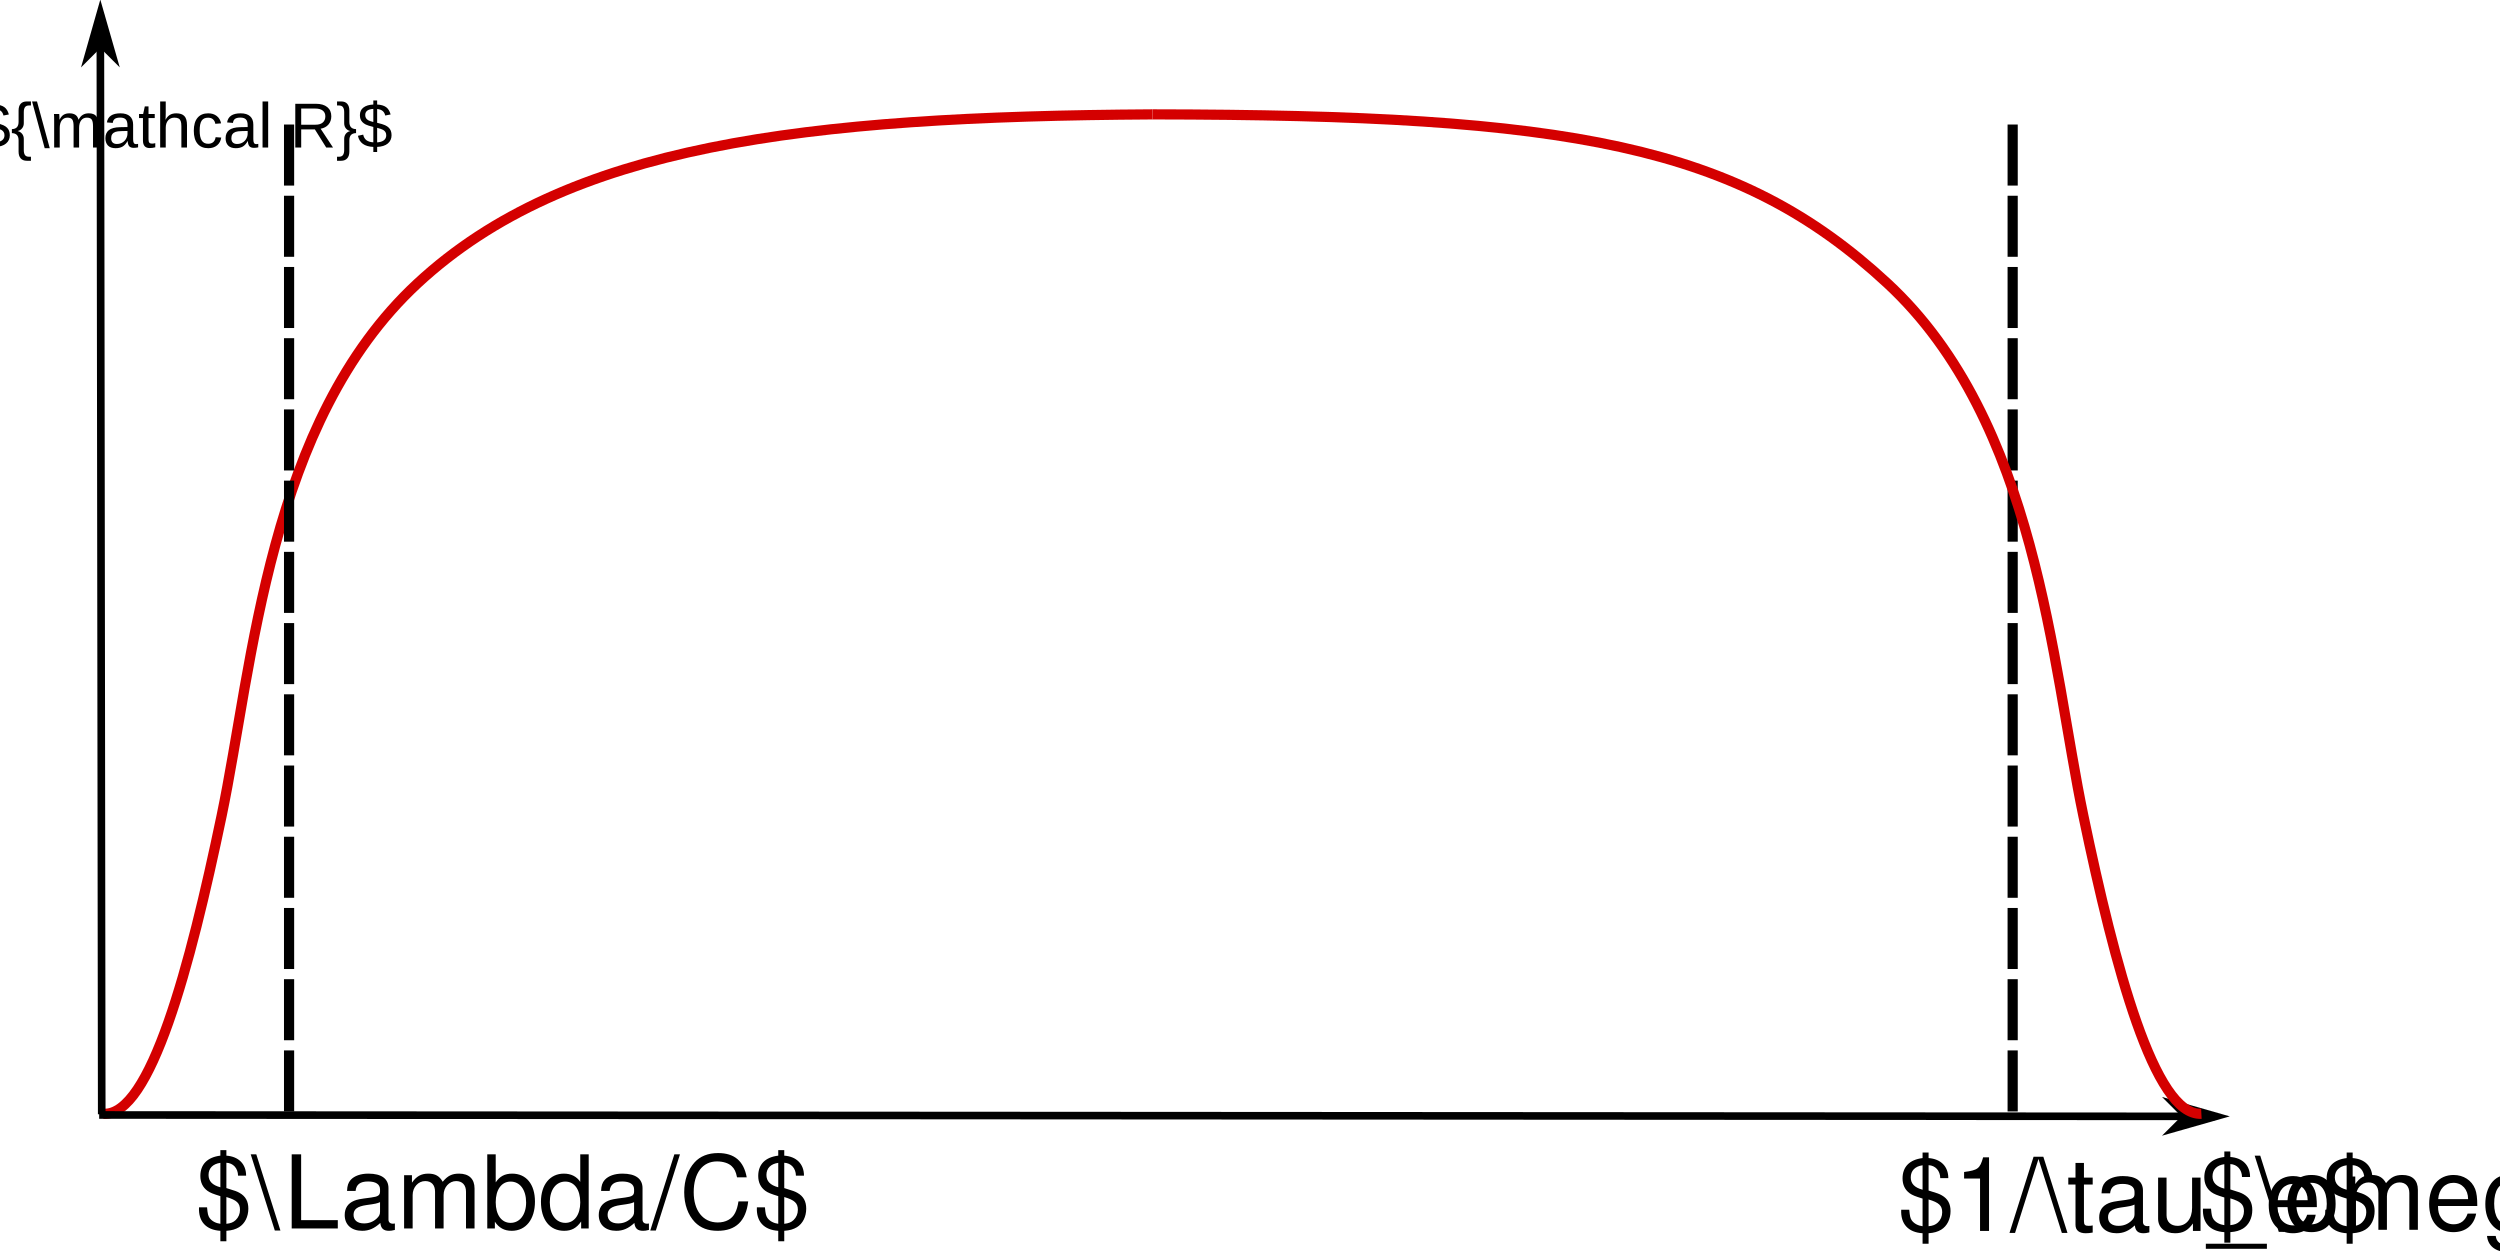
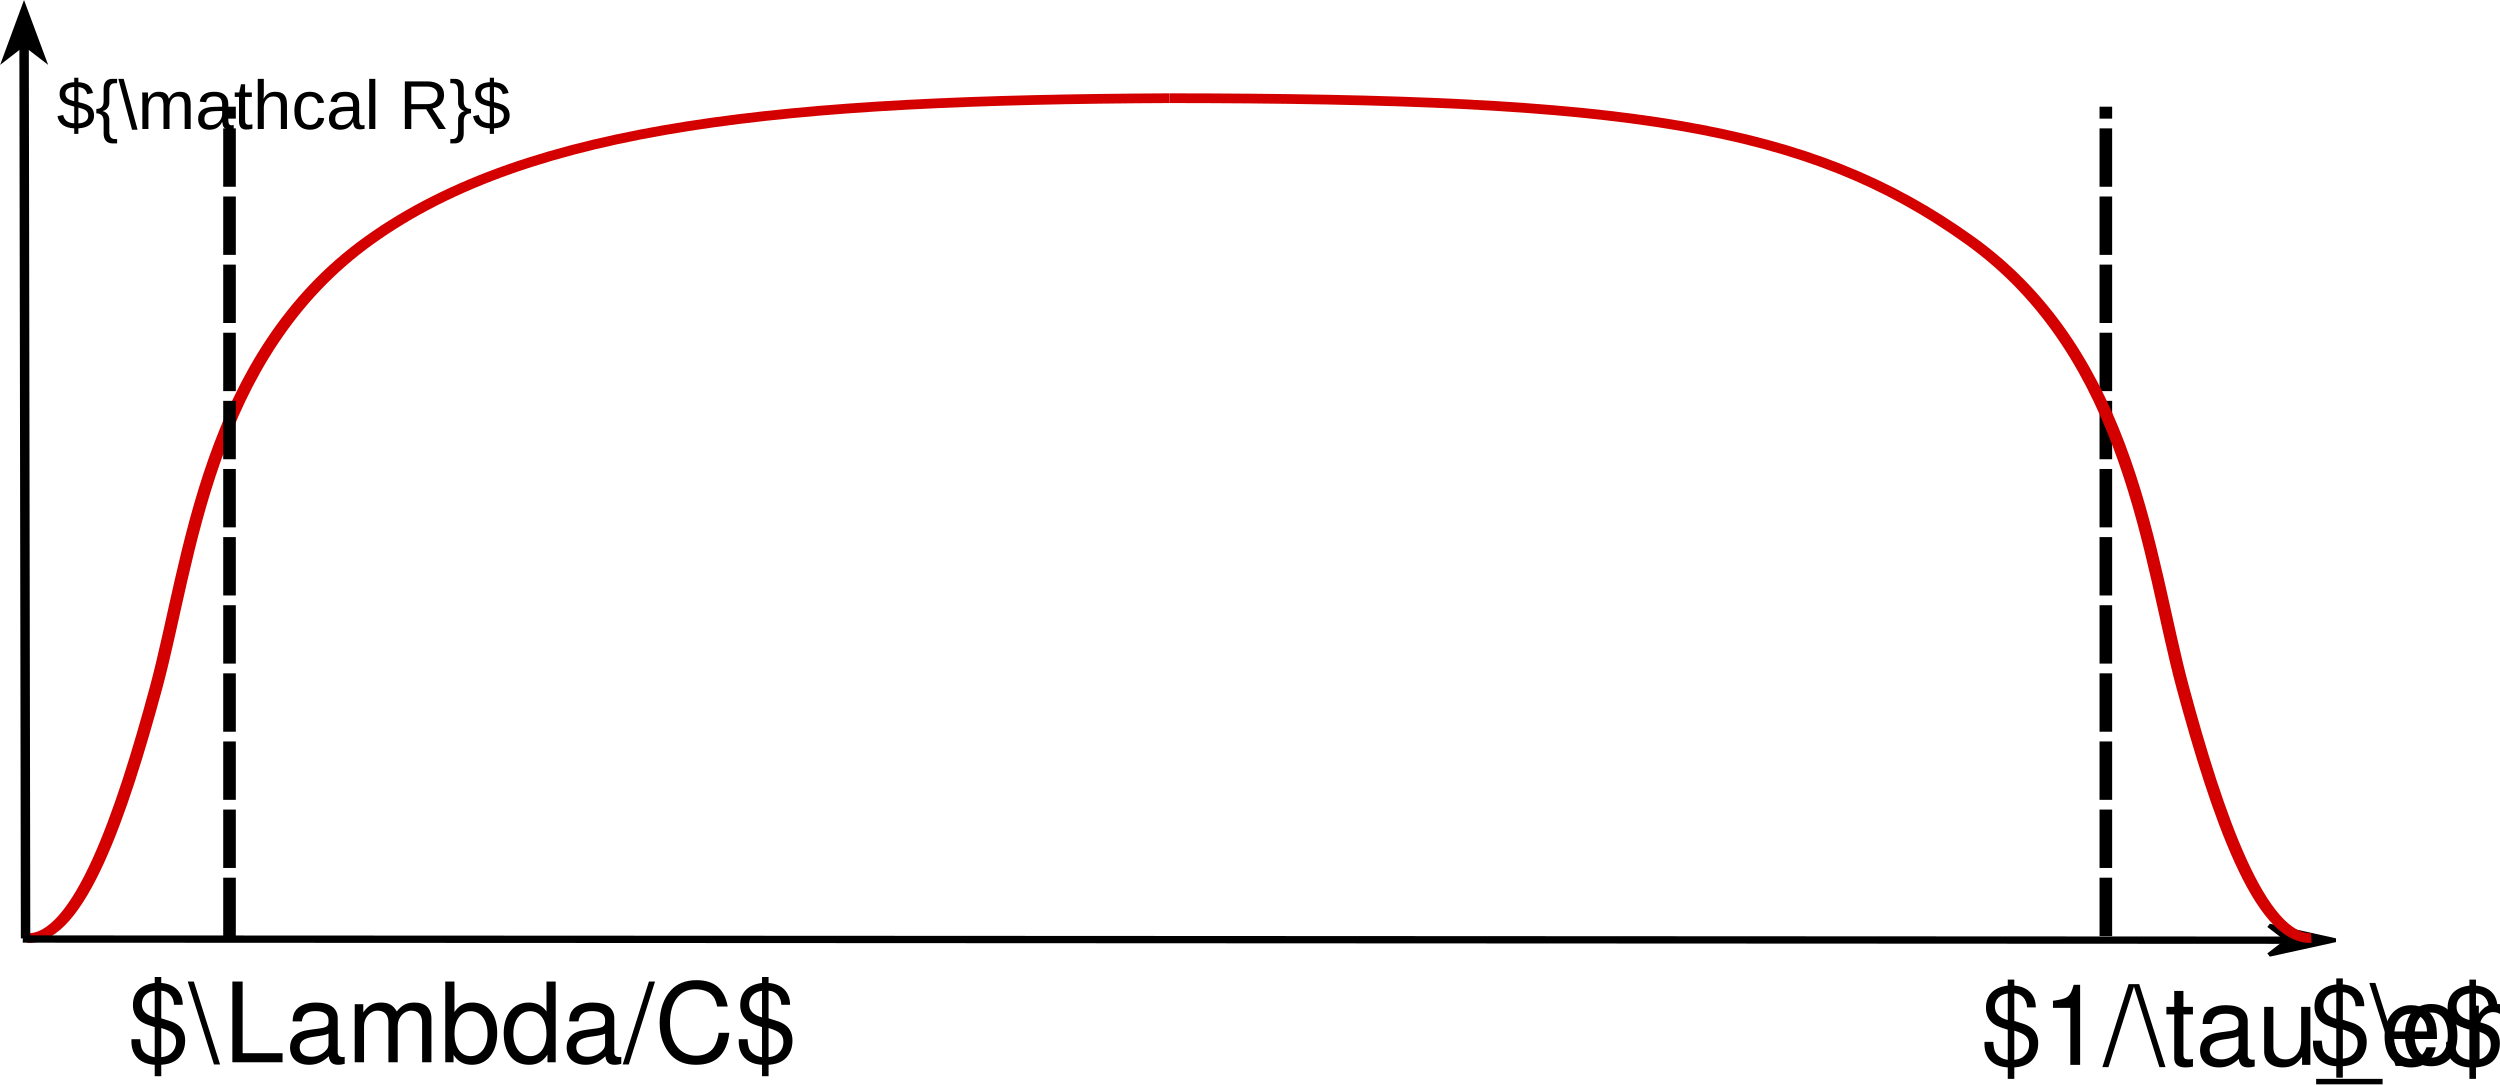
- <svg xmlns="http://www.w3.org/2000/svg" xml:space="preserve" width="10.92in" height="5.469in" viewBox="0 0 786.275 393.744" id="svg2" version="1.1">
+ <svg xmlns="http://www.w3.org/2000/svg" xml:space="preserve" width="10.031in" height="4.351in" viewBox="0 0 722.2 313.288" id="svg2" version="1.1">
  <defs id="defs30">
    <marker orient="auto" refY="0" refX="0" id="Arrow1Mend" style="overflow:visible">
-       <path id="path5217" d="M 0,0 5,-5 -12.5,0 5,5 0,0 Z" style="fill-rule:evenodd;stroke:#000000;stroke-width:1pt" transform="matrix(-0.4,0,0,-0.4,-4,0)" />
+       <path id="path5217" d="M 0,0 5,-5 -12.5,0 5,5 Z" style="fill-rule:evenodd;stroke:#000000;stroke-width:1pt" transform="matrix(-0.4,0,0,-0.4,-4,0)" />
    </marker>
    <marker style="overflow:visible" id="marker6005" refX="0" refY="0" orient="auto">
-       <path transform="matrix(-0.4,0,0,-0.4,-4,0)" style="fill:#000000;fill-opacity:1;fill-rule:evenodd;stroke:#000000;stroke-width:1pt;stroke-opacity:1" d="M 0,0 5,-5 -12.5,0 5,5 0,0 Z" id="path6007" />
+       <path transform="matrix(-0.4,0,0,-0.4,-4,0)" style="fill:#000000;fill-opacity:1;fill-rule:evenodd;stroke:#000000;stroke-width:1pt;stroke-opacity:1" d="M 0,0 5,-5 -12.5,0 5,5 Z" id="path6007" />
    </marker>
    <marker style="overflow:visible" id="marker6005-3" refX="0" refY="0" orient="auto">
-       <path transform="matrix(-0.4,0,0,-0.4,-4,0)" style="fill:#000000;fill-opacity:1;fill-rule:evenodd;stroke:#000000;stroke-width:1pt;stroke-opacity:1" d="M 0,0 5,-5 -12.5,0 5,5 0,0 Z" id="path6007-6" />
+       <path transform="matrix(-0.4,0,0,-0.4,-4,0)" style="fill:#000000;fill-opacity:1;fill-rule:evenodd;stroke:#000000;stroke-width:1pt;stroke-opacity:1" d="M 0,0 5,-5 -12.5,0 5,5 Z" id="path6007-6" />
    </marker>
    <marker orient="auto" refY="0" refX="0" id="Arrow1Mend-7" style="overflow:visible">
-       <path id="path4167" d="M 0,0 5,-5 -12.5,0 5,5 0,0 Z" style="fill:#000000;fill-opacity:1;fill-rule:evenodd;stroke:#000000;stroke-width:1pt;stroke-opacity:1" transform="matrix(-0.4,0,0,-0.4,-4,0)" />
+       <path id="path4167" d="M 0,0 5,-5 -12.5,0 5,5 Z" style="fill:#000000;fill-opacity:1;fill-rule:evenodd;stroke:#000000;stroke-width:1pt;stroke-opacity:1" transform="matrix(-0.4,0,0,-0.4,-4,0)" />
    </marker>
  </defs>
-   <g id="g10-3" style="fill:none;stroke:#d40000;stroke-width:3.2;stroke-linecap:butt;stroke-linejoin:miter;stroke-miterlimit:4;stroke-dasharray:none;stroke-opacity:1" transform="rotate(180,358.1792,218.8962)" />
-   <g id="g42">
-     <text id="text3392-7" y="386.768" x="691.574" style="font-style:normal;font-variant:normal;font-weight:normal;font-stretch:normal;line-height:0%;font-family:'Nimbus Sans L';-inkscape-font-specification:Sans;letter-spacing:0px;word-spacing:0px;fill:#000000;fill-opacity:1;stroke:none;stroke-width:1px;stroke-linecap:butt;stroke-linejoin:miter;stroke-opacity:1" xml:space="preserve">
-       <tspan style="font-size:32px;line-height:1.25" y="386.768" x="691.574" id="tspan3394-5">$\omega$</tspan>
-     </text>
-     <text id="text3392-7-3" y="386.348" x="61.308" style="font-style:normal;font-variant:normal;font-weight:normal;font-stretch:normal;line-height:0%;font-family:'Nimbus Sans L';-inkscape-font-specification:Sans;letter-spacing:0px;word-spacing:0px;fill:#000000;fill-opacity:1;stroke:none;stroke-width:1px;stroke-linecap:butt;stroke-linejoin:miter;stroke-opacity:1" xml:space="preserve">
-       <tspan style="font-size:32px;line-height:1.25" y="386.348" x="61.308" id="tspan3394-5-5">$\Lambda/C$</tspan>
-     </text>
-     <text id="text3392-7-3-6" y="387.112" x="596.667" style="font-style:normal;font-variant:normal;font-weight:normal;font-stretch:normal;line-height:0%;font-family:'Nimbus Sans L';-inkscape-font-specification:Sans;letter-spacing:0px;word-spacing:0px;fill:#000000;fill-opacity:1;stroke:none;stroke-width:1px;stroke-linecap:butt;stroke-linejoin:miter;stroke-opacity:1" xml:space="preserve">
-       <tspan style="font-size:32px;line-height:1.25" y="387.112" x="596.667" id="tspan3394-5-5-2">$1/\tau_e$</tspan>
-     </text>
-     <text id="text3349-6" y="46.386" x="-7.715" style="font-style:normal;font-variant:normal;font-weight:normal;font-stretch:normal;line-height:0%;font-family:msbm10;-inkscape-font-specification:msbm10;letter-spacing:0px;word-spacing:0px;fill:#000000;fill-opacity:1;stroke:none;stroke-width:1px;stroke-linecap:butt;stroke-linejoin:miter;stroke-opacity:1" xml:space="preserve">
-       <tspan style="font-style:normal;font-variant:normal;font-weight:normal;font-stretch:normal;font-size:20px;line-height:1.25;font-family:'Liberation Sans';-inkscape-font-specification:'Liberation Sans'" y="46.386" x="-7.715" id="tspan3351-0">${\mathcal R}$</tspan>
-     </text>
-   </g>
-   <g id="g70">
-     <g transform="matrix(1,0,0,-1,-56.66284,439.5155)" style="fill:none;stroke:#d40000;stroke-width:3.2;stroke-linecap:butt;stroke-linejoin:miter;stroke-miterlimit:4;stroke-dasharray:none;stroke-opacity:1" id="g10">
-       <path style="stroke:#d40000;stroke-width:3.2;stroke-miterlimit:4;stroke-dasharray:none;stroke-opacity:1" id="path12" d="m 89.244,89.244 c 14.754,-0.753 27.191,46.133 37.111,93.687 9.92,47.553 14.638,123.932 61.656,167.504 47.019,43.572 121.24,52.431 231.12,53.131" />
+   <g id="g10-3" style="fill:none;stroke:#d40000;stroke-width:3.2;stroke-linecap:butt;stroke-linejoin:miter;stroke-miterlimit:4;stroke-dasharray:none;stroke-opacity:1" transform="rotate(180,345.858,179.1685)" />
+   <text xml:space="preserve" style="font-style:normal;font-variant:normal;font-weight:normal;font-stretch:normal;line-height:0%;font-family:'Nimbus Sans L';-inkscape-font-specification:Sans;letter-spacing:0px;word-spacing:0px;fill:#000000;fill-opacity:1;stroke:none;stroke-width:1px;stroke-linecap:butt;stroke-linejoin:miter;stroke-opacity:1" x="666.932" y="307.313" id="text3392-7">
+     <tspan id="tspan3394-5" x="666.932" y="307.313" style="font-size:32px;line-height:1.25">$\omega$</tspan>
+   </text>
+   <text xml:space="preserve" style="font-style:normal;font-variant:normal;font-weight:normal;font-stretch:normal;line-height:0%;font-family:'Nimbus Sans L';-inkscape-font-specification:Sans;letter-spacing:0px;word-spacing:0px;fill:#000000;fill-opacity:1;stroke:none;stroke-width:1px;stroke-linecap:butt;stroke-linejoin:miter;stroke-opacity:1" x="36.666" y="306.893" id="text3392-7-3">
+     <tspan id="tspan3394-5-5" x="36.666" y="306.893" style="font-size:32px;line-height:1.25">$\Lambda/C$</tspan>
+   </text>
+   <text xml:space="preserve" style="font-style:normal;font-variant:normal;font-weight:normal;font-stretch:normal;line-height:0%;font-family:'Nimbus Sans L';-inkscape-font-specification:Sans;letter-spacing:0px;word-spacing:0px;fill:#000000;fill-opacity:1;stroke:none;stroke-width:1px;stroke-linecap:butt;stroke-linejoin:miter;stroke-opacity:1" x="572.024" y="307.656" id="text3392-7-3-6">
+     <tspan id="tspan3394-5-5-2" x="572.024" y="307.656" style="font-size:32px;line-height:1.25">$1/\tau_e$</tspan>
+   </text>
+   <text xml:space="preserve" style="font-style:normal;font-variant:normal;font-weight:normal;font-stretch:normal;line-height:0%;font-family:msbm10;-inkscape-font-specification:msbm10;letter-spacing:0px;word-spacing:0px;fill:#000000;fill-opacity:1;stroke:none;stroke-width:1px;stroke-linecap:butt;stroke-linejoin:miter;stroke-opacity:1" x="16.344" y="37.277" id="text3349-6">
+     <tspan id="tspan3351-0" x="16.344" y="37.277" style="font-style:normal;font-variant:normal;font-weight:normal;font-stretch:normal;font-size:20px;line-height:1.25;font-family:'Liberation Sans';-inkscape-font-specification:'Liberation Sans'">${\mathcal R}$</tspan>
+   </text>
+   <g id="g70" transform="matrix(1,0,0,0.7719324,-24.64239,0.6168905)" style="stroke-width:1.138">
+     <g transform="matrix(1,0,0,-1,-56.66284,439.5155)" style="fill:none;stroke:#d40000;stroke-width:3.642;stroke-linecap:butt;stroke-linejoin:miter;stroke-miterlimit:4;stroke-dasharray:none;stroke-opacity:1" id="g10">
+       <path style="stroke:#d40000;stroke-width:3.642;stroke-miterlimit:4;stroke-dasharray:none;stroke-opacity:1" id="path12" d="m 89.244,89.244 c 14.754,-0.753 27.191,46.133 37.111,93.687 9.92,47.553 14.638,123.932 61.656,167.504 47.019,43.572 121.24,52.431 231.12,53.131" />
    </g>
-     <path transform="translate(-24.0001)" id="path3355" d="M 114.916,349.544 V 39.138" style="fill:none;fill-rule:evenodd;stroke:#000000;stroke-width:3.2;stroke-linecap:butt;stroke-linejoin:miter;stroke-miterlimit:4;stroke-dasharray:19.2, 3.2;stroke-dashoffset:0;stroke-opacity:1" />
-     <path transform="translate(64.50026)" id="path3355-6" d="M 568.501,349.544 V 39.138" style="fill:none;fill-rule:evenodd;stroke:#000000;stroke-width:3.2;stroke-linecap:butt;stroke-linejoin:miter;stroke-miterlimit:4;stroke-dasharray:19.2, 3.2;stroke-dashoffset:0;stroke-opacity:1" />
-     <path id="path4152" d="m 31.191,350.649 665.377,0.441" style="fill:none;fill-rule:evenodd;stroke:#000000;stroke-width:2.4;stroke-linecap:butt;stroke-linejoin:miter;stroke-miterlimit:4;stroke-dasharray:none;stroke-opacity:1;marker-end:url(#marker6005-3)" />
-     <path id="path4152-7" d="M 31.995,350.42 31.554,4.584" style="fill:none;fill-rule:evenodd;stroke:#000000;stroke-width:2.4;stroke-linecap:butt;stroke-linejoin:miter;stroke-miterlimit:4;stroke-dasharray:none;stroke-opacity:1;marker-end:url(#Arrow1Mend-7)" />
-     <path style="fill:none;stroke:#d40000;stroke-width:3.2;stroke-linecap:butt;stroke-linejoin:miter;stroke-miterlimit:4;stroke-dasharray:none;stroke-opacity:1" id="path12-3" d="M 692.357,350.272 C 677.603,351.025 665.166,304.138 655.246,256.585 645.325,209.032 640.608,132.653 593.589,89.081 546.571,45.509 493.994,36.109 362.469,35.95" />
+     <path transform="translate(-24.0001)" id="path3355" d="M 114.916,349.544 V 39.138" style="fill:none;fill-rule:evenodd;stroke:#000000;stroke-width:3.642;stroke-linecap:butt;stroke-linejoin:miter;stroke-miterlimit:4;stroke-dasharray:21.853, 3.642;stroke-dashoffset:0;stroke-opacity:1" />
+     <path transform="translate(64.50026)" id="path3355-6" d="M 568.501,349.544 V 39.138" style="fill:none;fill-rule:evenodd;stroke:#000000;stroke-width:3.642;stroke-linecap:butt;stroke-linejoin:miter;stroke-miterlimit:4;stroke-dasharray:21.853, 3.642;stroke-dashoffset:0;stroke-opacity:1" />
+     <path id="path4152" d="m 31.191,350.649 665.377,0.441" style="fill:none;fill-rule:evenodd;stroke:#000000;stroke-width:2.732;stroke-linecap:butt;stroke-linejoin:miter;stroke-miterlimit:4;stroke-dasharray:none;stroke-opacity:1;marker-end:url(#marker6005-3)" />
+     <path id="path4152-7" d="M 31.995,350.42 31.554,4.584" style="fill:none;fill-rule:evenodd;stroke:#000000;stroke-width:2.732;stroke-linecap:butt;stroke-linejoin:miter;stroke-miterlimit:4;stroke-dasharray:none;stroke-opacity:1;marker-end:url(#Arrow1Mend-7)" />
+     <path style="fill:none;stroke:#d40000;stroke-width:3.642;stroke-linecap:butt;stroke-linejoin:miter;stroke-miterlimit:4;stroke-dasharray:none;stroke-opacity:1" id="path12-3" d="M 692.357,350.272 C 677.603,351.025 665.166,304.138 655.246,256.585 645.325,209.032 640.608,132.653 593.589,89.081 546.571,45.509 493.994,36.109 362.469,35.95" />
  </g>
</svg>
